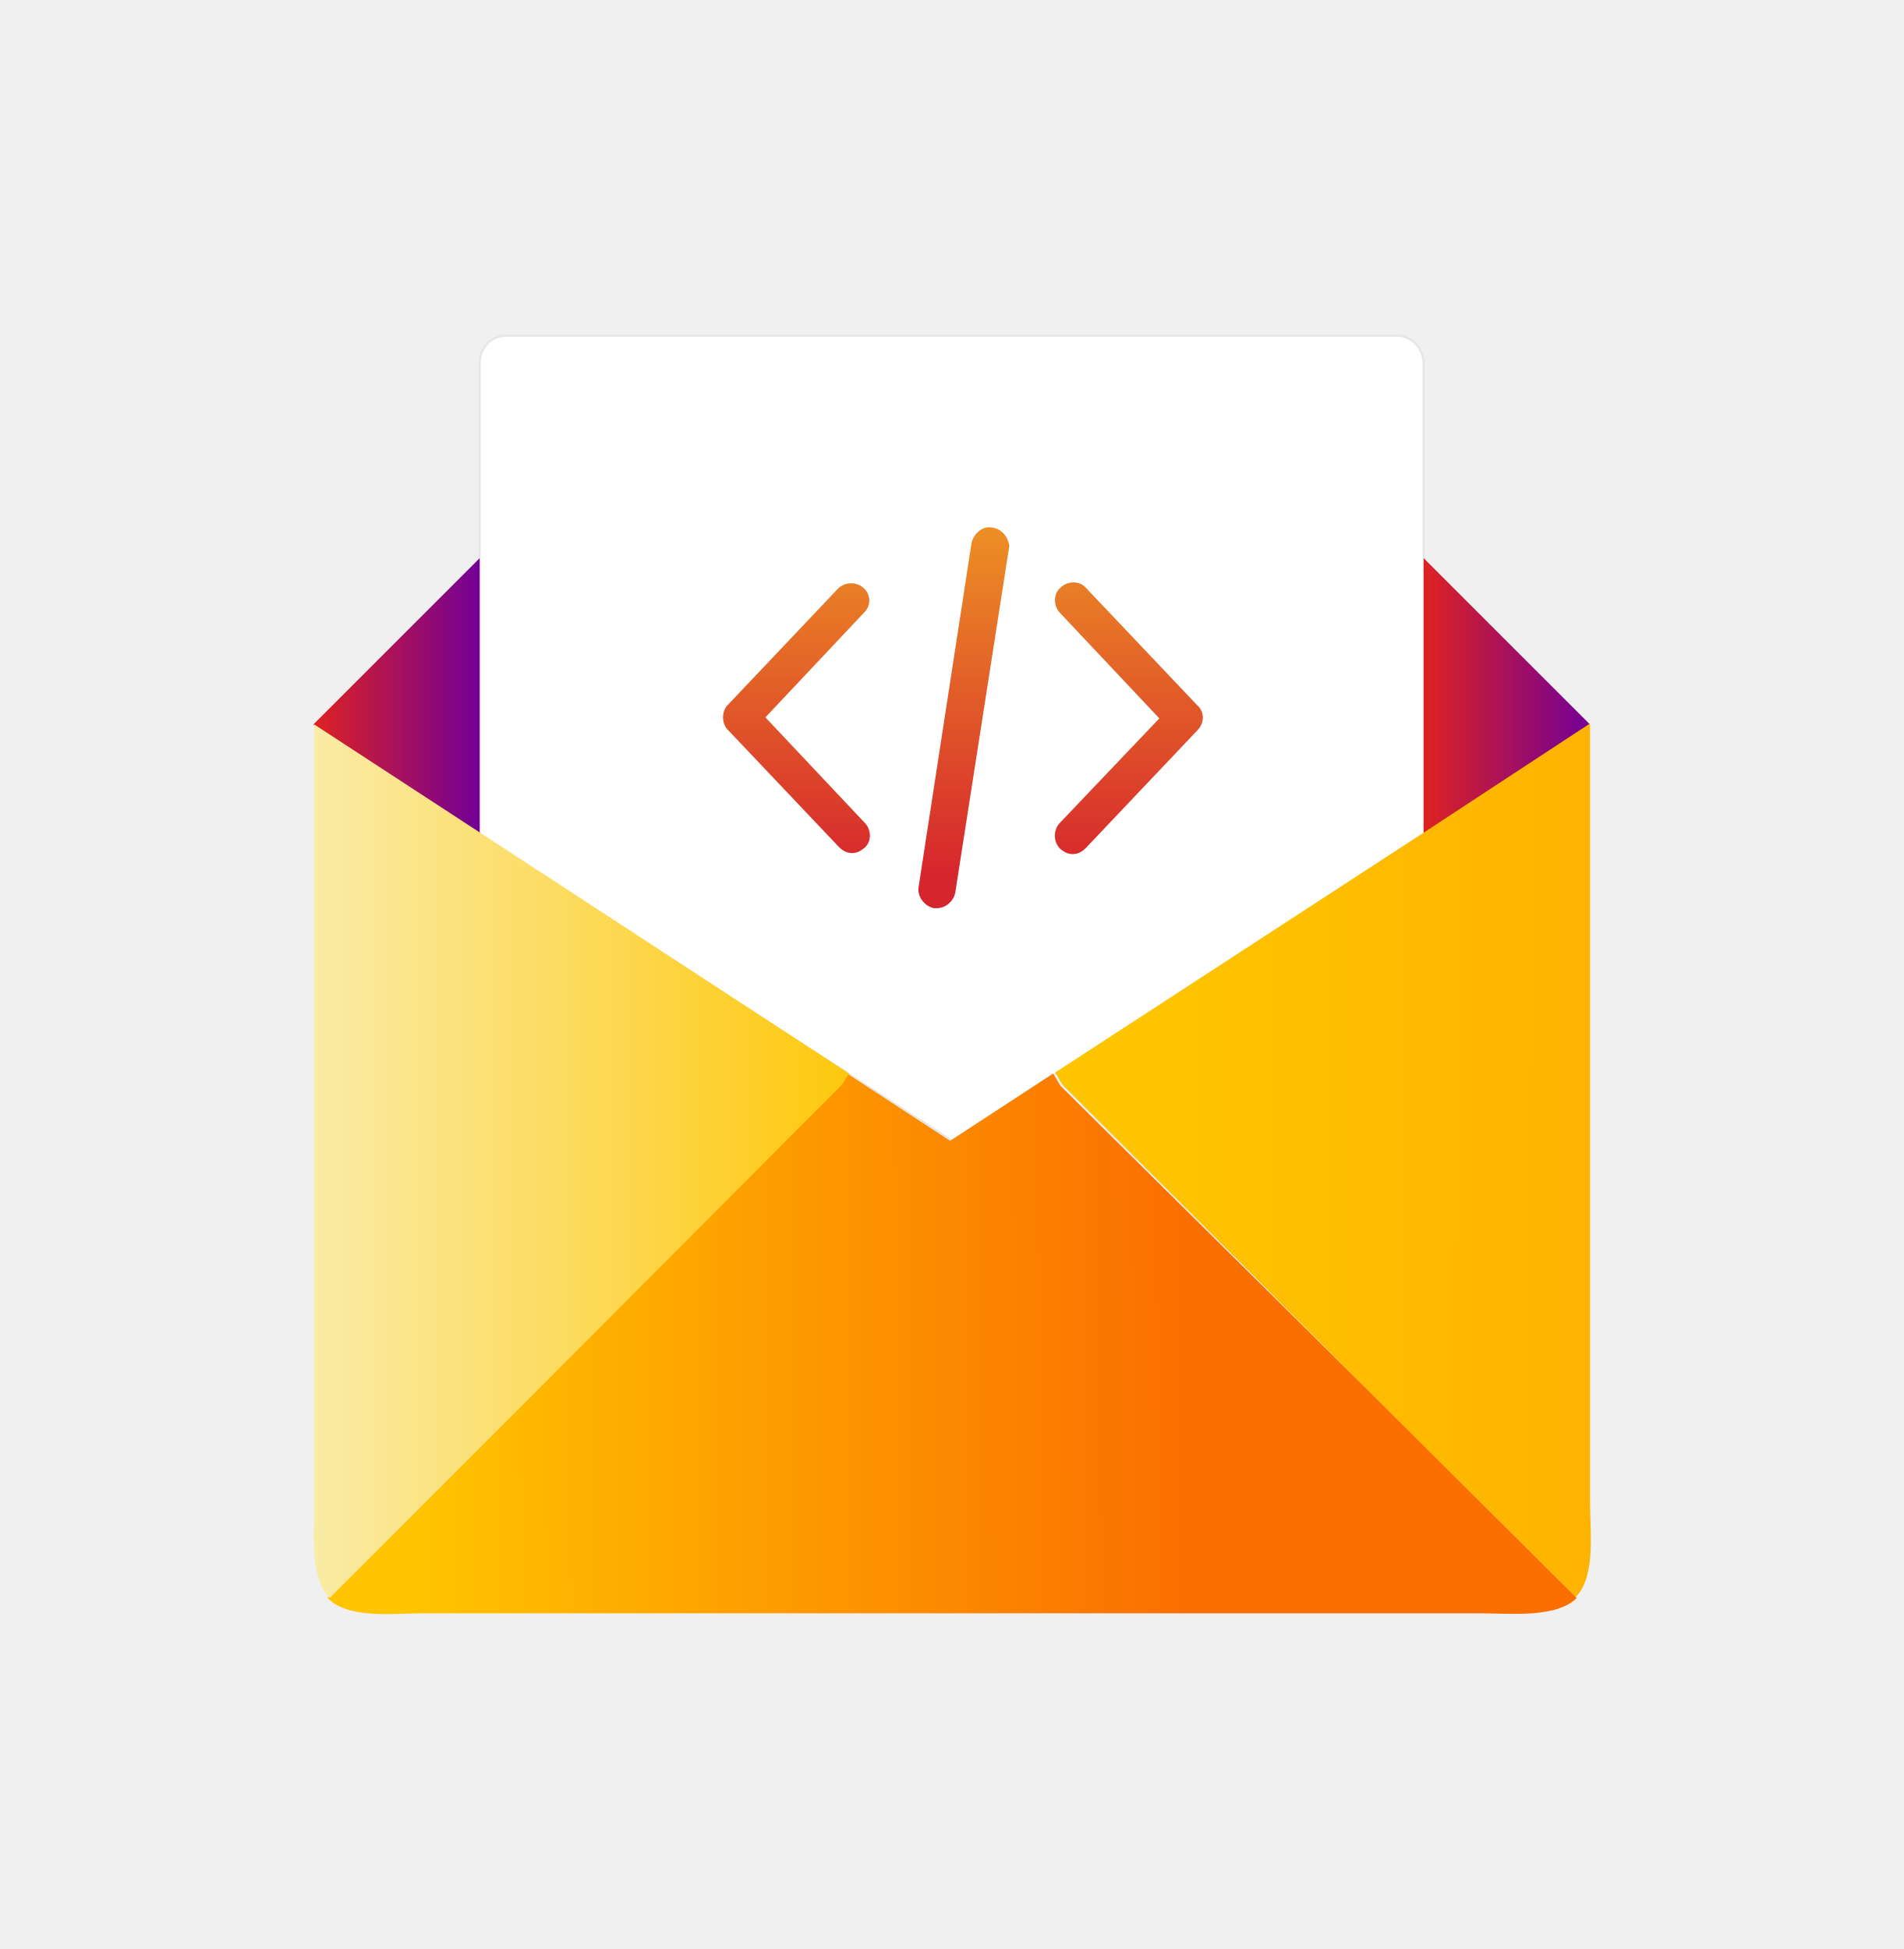
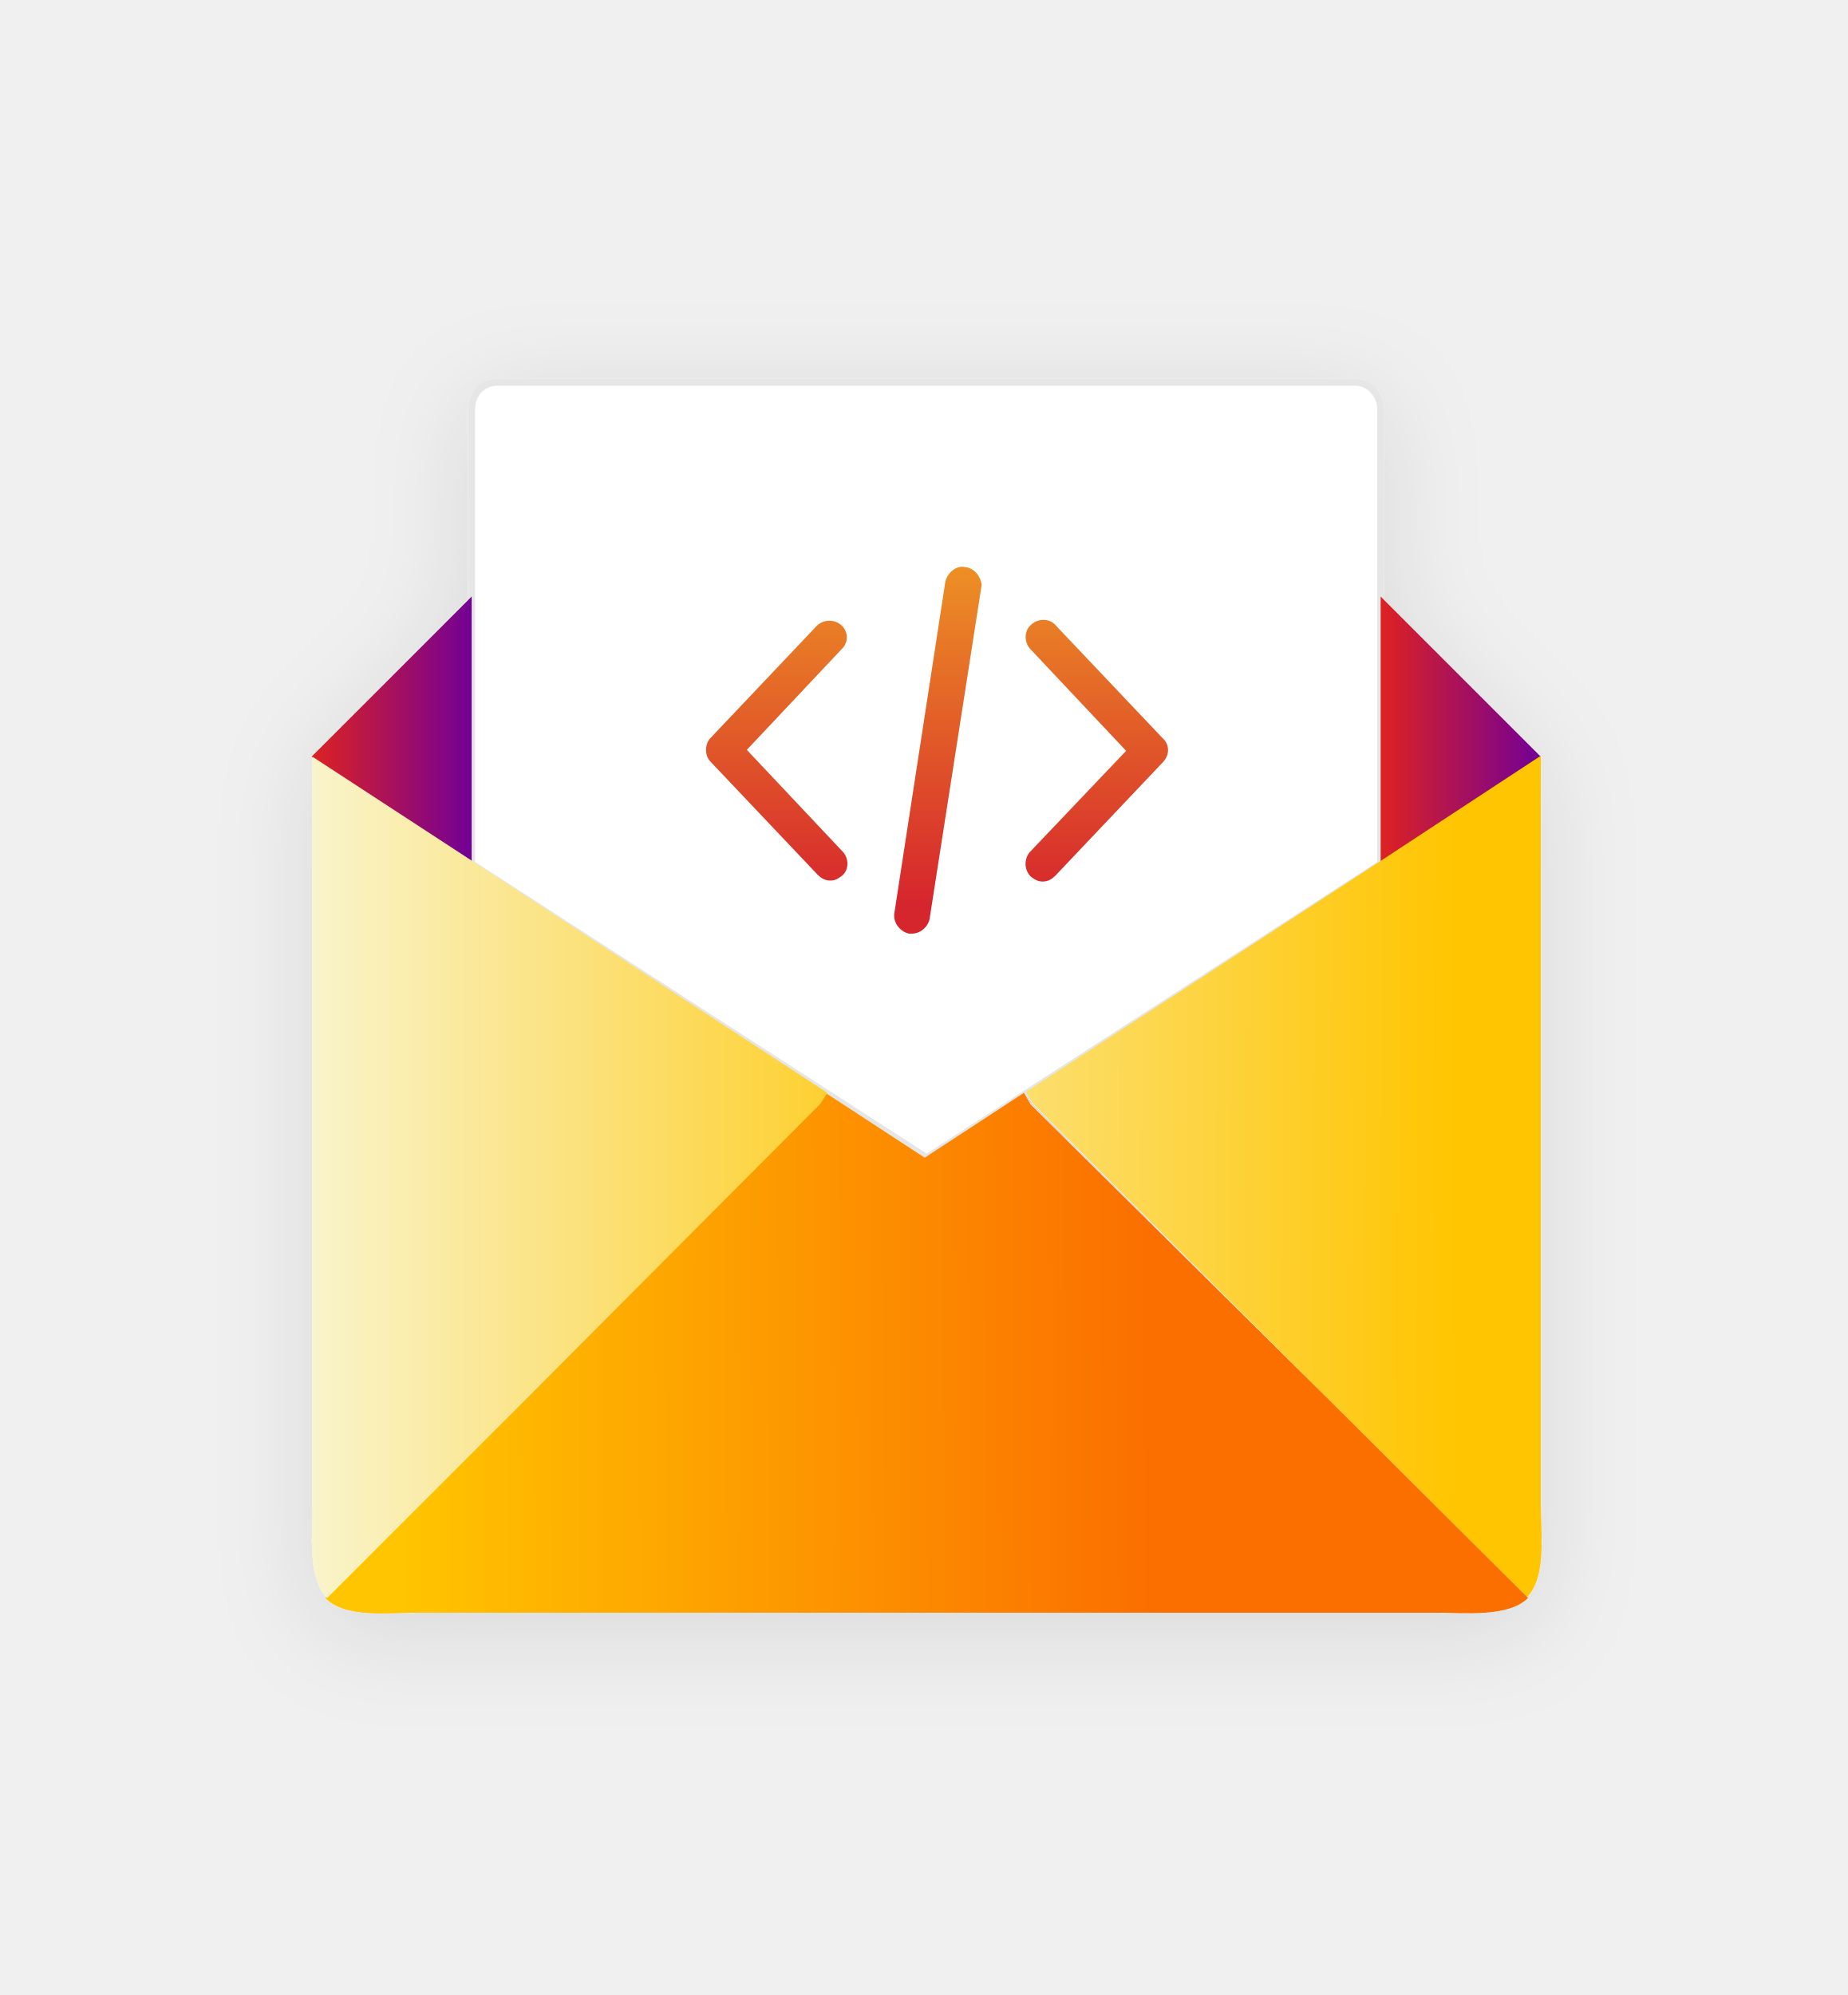
- <svg xmlns="http://www.w3.org/2000/svg" width="186.5px" height="191px" version="1.1" id="Layer_1" x="0px" y="0px" viewBox="0 0 186.5 191" style="enable-background:new 0 0 186.5 191;" xml:space="preserve">
-   <style type="text/css">
- 	.st0{fill:#FFFFFF;stroke:#E6E6E6;stroke-width:0.2;stroke-miterlimit:10;}
- 	.st1{fill:url(#SVGID_1_);}
- 	.st2{fill:url(#SVGID_00000005955030358640498520000012094927977813940622_);}
- 	.st3{fill:url(#SVGID_00000012472065242874451500000010810732737350898086_);}
- 	.st4{fill:url(#SVGID_00000059281249617683403910000001531185229554395057_);}
- 	.st5{fill:url(#SVGID_00000044145657256478277600000001375368478411140795_);}
- 	.st6{fill:url(#SVGID_00000158011223591194905210000009565064368721441942_);}
- 	.st7{fill:url(#SVGID_00000121962303523902947280000011837138839831531710_);}
- 	.st8{fill:url(#SVGID_00000023244499572130475240000005205903637312888248_);}
- </style>
-   <g>
-     <path class="st0" d="M139.5,81.9l-46.2,29.9L47,81.9V35.6c0-1.5,1.1-2.7,2.6-2.7l0,0h87.1c1.5-0.1,2.7,1.1,2.8,2.6c0,0,0,0,0,0.1   L139.5,81.9L139.5,81.9z" />
-     <linearGradient id="SVGID_1_" gradientUnits="userSpaceOnUse" x1="30.692" y1="662.837" x2="47.013" y2="662.837" gradientTransform="matrix(1 0 0 1 0 -594.5528)">
-       <stop offset="0" style="stop-color:#DD2222" />
-       <stop offset="1" style="stop-color:#720096" />
+ <svg xmlns="http://www.w3.org/2000/svg" width="188" height="203" viewBox="0 0 188 203" fill="none">
+   <g filter="url(#filter0_d_2871_6849)">
+     <path d="M140.5 87.9L94.3 117.8L48 87.9V41.6C48 40.1 49.1 38.9 50.6 38.9H137.7C139.2 38.8 140.4 40 140.5 41.5C140.5 41.5 140.5 41.5 140.5 41.6V87.9Z" fill="white" stroke="#E6E6E6" stroke-width="0.7" stroke-miterlimit="10" />
+     <path d="M48 87.9L31.7 77L48 60.7V87.9Z" fill="url(#paint0_linear_2871_6849)" />
+     <path d="M156.8 77L140.5 87.9V60.7L156.8 77Z" fill="url(#paint1_linear_2871_6849)" />
+     <path d="M140.5 87.6L156.8 76.9V153.1C156.8 156 157.4 160.5 155.4 162.5L135 142.2L105.1 112.3L104.4 111.1L140.5 87.6Z" fill="url(#paint2_linear_2871_6849)" />
+     <path d="M135.1 142.3L155.5 162.6C153.5 164.6 149 164.1 146 164.1H42.5C39.6 164.1 35.1 164.7 33.1 162.6L53.4 142.3L83.3 112.4L84 111.2L94.1 117.8L104.2 111.2L104.9 112.4L135.1 142.3Z" fill="url(#paint3_linear_2871_6849)" />
+     <path d="M84.2 111.2L83.5 112.3L53.6 142.3L33.3 162.6C31.3 160.6 31.8 156.1 31.8 153.2V77L84.2 111.2Z" fill="url(#paint4_linear_2871_6849)" />
+     <path d="M118.3 75.1L107.4 63.6C106.8 62.9 105.6 62.9 104.9 63.6C104.2 64.2 104.2 65.4 104.9 66.1L114.6 76.4L104.8 86.7C104.2 87.4 104.2 88.5 104.9 89.2C105.3 89.5 105.6 89.7 106.1 89.7C106.6 89.7 107 89.5 107.4 89.1L118.3 77.6C119.1 76.8 119 75.7 118.3 75.1Z" fill="url(#paint5_linear_2871_6849)" />
+     <path d="M85.6 63.6C84.9 63 83.8 63 83.1 63.7L72.3 75.1C71.7 75.7 71.7 76.9 72.3 77.5L83.2 89C83.6 89.4 84 89.6 84.5 89.6C85 89.6 85.3 89.4 85.7 89.1C86.4 88.5 86.4 87.4 85.8 86.7L85.7 86.6L76 76.3L85.7 66C86.4 65.3 86.3 64.2 85.6 63.6Z" fill="url(#paint6_linear_2871_6849)" />
+     <path d="M98.2 57.7C97.3 57.5 96.4 58.3 96.2 59.2L91 93C90.9 93.9 91.6 94.8 92.5 95H92.8C93.6 95 94.4 94.4 94.6 93.5L99.9 59.5C99.8 58.7 99.2 57.8 98.2 57.7Z" fill="url(#paint7_linear_2871_6849)" />
+   </g>
+   <defs>
+     <filter id="filter0_d_2871_6849" x="-9" y="-2" width="206.5" height="211" filterUnits="userSpaceOnUse" color-interpolation-filters="sRGB">
+       <feFlood flood-opacity="0" result="BackgroundImageFix" />
+       <feColorMatrix in="SourceAlpha" type="matrix" values="0 0 0 0 0 0 0 0 0 0 0 0 0 0 0 0 0 0 127 0" result="hardAlpha" />
+       <feOffset dy="2" />
+       <feGaussianBlur stdDeviation="5" />
+       <feComposite in2="hardAlpha" operator="out" />
+       <feColorMatrix type="matrix" values="0 0 0 0 0 0 0 0 0 0 0 0 0 0 0 0 0 0 0.1 0" />
+       <feBlend mode="normal" in2="BackgroundImageFix" result="effect1_dropShadow_2871_6849" />
+       <feBlend mode="normal" in="SourceGraphic" in2="effect1_dropShadow_2871_6849" result="shape" />
+     </filter>
+     <linearGradient id="paint0_linear_2871_6849" x1="31.692" y1="74.285" x2="48.013" y2="74.285" gradientUnits="userSpaceOnUse">
+       <stop stop-color="#DD2222" />
+       <stop offset="1" stop-color="#720096" />
    </linearGradient>
-     <path class="st1" d="M47,81.9L30.7,71L47,54.7V81.9z" />
-     <linearGradient id="SVGID_00000029743970363805057340000017606114171220071335_" gradientUnits="userSpaceOnUse" x1="139.5" y1="662.837" x2="155.821" y2="662.837" gradientTransform="matrix(1 0 0 1 0 -594.5528)">
-       <stop offset="0" style="stop-color:#DD2222" />
-       <stop offset="1" style="stop-color:#720096" />
+     <linearGradient id="paint1_linear_2871_6849" x1="140.499" y1="74.285" x2="156.821" y2="74.285" gradientUnits="userSpaceOnUse">
+       <stop stop-color="#DD2222" />
+       <stop offset="1" stop-color="#720096" />
    </linearGradient>
-     <path style="fill:url(#SVGID_00000029743970363805057340000017606114171220071335_);" d="M155.8,71l-16.3,10.9V54.7L155.8,71z" />
-     <linearGradient id="SVGID_00000145744662147324050730000010563028333046825149_" gradientUnits="userSpaceOnUse" x1="111.311" y1="708.038" x2="173.658" y2="708.335" gradientTransform="matrix(1 0 0 1 0 -594.5528)">
-       <stop offset="0" style="stop-color:#FFC500" />
-       <stop offset="1" style="stop-color:#FEAC00" />
+     <linearGradient id="paint2_linear_2871_6849" x1="66.218" y1="119.266" x2="148.532" y2="119.658" gradientUnits="userSpaceOnUse">
+       <stop stop-color="#F9F4CB" />
+       <stop offset="1" stop-color="#FFC500" />
    </linearGradient>
-     <path style="fill:url(#SVGID_00000145744662147324050730000010563028333046825149_);" d="M139.5,81.6l16.3-10.7v76.2   c0,2.9,0.6,7.4-1.4,9.4l-20.4-20.3l-29.9-29.9l-0.7-1.2L139.5,81.6z" />
-     <linearGradient id="SVGID_00000098195542577154747750000001271366505721688992_" gradientUnits="userSpaceOnUse" x1="116.687" y1="726.193" x2="39.656" y2="726.534" gradientTransform="matrix(1 0 0 1 0 -594.5528)">
-       <stop offset="0" style="stop-color:#FB6E00" />
-       <stop offset="0.713" style="stop-color:#FEAC00" />
-       <stop offset="1" style="stop-color:#FFC500" />
+     <linearGradient id="paint3_linear_2871_6849" x1="117.687" y1="137.64" x2="40.656" y2="137.982" gradientUnits="userSpaceOnUse">
+       <stop stop-color="#FB6E00" />
+       <stop offset="1" stop-color="#FFC500" />
    </linearGradient>
-     <path style="fill:url(#SVGID_00000098195542577154747750000001271366505721688992_);" d="M134.1,136.3l20.4,20.3   c-2,2-6.5,1.5-9.5,1.5H41.5c-2.9,0-7.4,0.6-9.4-1.5l20.3-20.3l29.9-29.9l0.7-1.2l10.1,6.6l10.1-6.6l0.7,1.2L134.1,136.3z" />
-     <linearGradient id="SVGID_00000121281193587671587190000000895229528432455062_" gradientUnits="userSpaceOnUse" x1="17.945" y1="708.339" x2="87.754" y2="708.339" gradientTransform="matrix(1 0 0 1 0 -594.5528)">
-       <stop offset="0" style="stop-color:#F9F4CB" />
-       <stop offset="1" style="stop-color:#FFC500" />
+     <linearGradient id="paint4_linear_2871_6849" x1="31.544" y1="119.786" x2="101.353" y2="119.786" gradientUnits="userSpaceOnUse">
+       <stop stop-color="#F9F4CB" />
+       <stop offset="1" stop-color="#FFC500" />
    </linearGradient>
-     <path style="fill:url(#SVGID_00000121281193587671587190000000895229528432455062_);" d="M83.2,105.2l-0.7,1.1l-29.9,30l-20.3,20.3   c-2-2-1.5-6.5-1.5-9.4V71L83.2,105.2z" />
-     <linearGradient id="SVGID_00000146458622849613039740000000579599690148092823_" gradientUnits="userSpaceOnUse" x1="-1126.739" y1="803.391" x2="-1126.739" y2="811.358" gradientTransform="matrix(5.22 0 0 5.22 5992.218 -4149.549)">
-       <stop offset="6.000000e-02" style="stop-color:#F09F23" />
-       <stop offset="1" style="stop-color:#D6262D" />
+     <linearGradient id="paint5_linear_2871_6849" x1="111.639" y1="50.152" x2="111.639" y2="91.742" gradientUnits="userSpaceOnUse">
+       <stop offset="0.06" stop-color="#F09F23" />
+       <stop offset="1" stop-color="#D6262D" />
    </linearGradient>
-     <path style="fill:url(#SVGID_00000146458622849613039740000000579599690148092823_);" d="M117.3,69.1l-10.9-11.5   c-0.6-0.7-1.8-0.7-2.5,0c-0.7,0.6-0.7,1.8,0,2.5l0,0l9.7,10.3l-9.8,10.3c-0.6,0.7-0.6,1.8,0.1,2.5c0.4,0.3,0.7,0.5,1.2,0.5   s0.9-0.2,1.3-0.6l10.9-11.5C118.1,70.8,118,69.7,117.3,69.1z" />
-     <linearGradient id="SVGID_00000164481619769065145330000005023340873652410292_" gradientUnits="userSpaceOnUse" x1="-1132.991" y1="803.391" x2="-1132.991" y2="811.358" gradientTransform="matrix(5.22 0 0 5.22 5992.218 -4149.549)">
-       <stop offset="6.000000e-02" style="stop-color:#F09F23" />
-       <stop offset="1" style="stop-color:#D6262D" />
+     <linearGradient id="paint6_linear_2871_6849" x1="79.005" y1="50.152" x2="79.005" y2="91.742" gradientUnits="userSpaceOnUse">
+       <stop offset="0.06" stop-color="#F09F23" />
+       <stop offset="1" stop-color="#D6262D" />
    </linearGradient>
-     <path style="fill:url(#SVGID_00000164481619769065145330000005023340873652410292_);" d="M84.6,57.6c-0.7-0.6-1.8-0.6-2.5,0.1   L71.3,69.1c-0.6,0.6-0.6,1.8,0,2.4L82.2,83c0.4,0.4,0.8,0.6,1.3,0.6c0.5,0,0.8-0.2,1.2-0.5c0.7-0.6,0.7-1.7,0.1-2.4l-0.1-0.1   L75,70.3L84.7,60C85.4,59.3,85.3,58.2,84.6,57.6z" />
-     <linearGradient id="SVGID_00000129190064183175390000000011611749886958966182_" gradientUnits="userSpaceOnUse" x1="-1129.858" y1="803.391" x2="-1129.858" y2="811.358" gradientTransform="matrix(5.22 0 0 5.22 5992.218 -4149.549)">
-       <stop offset="6.000000e-02" style="stop-color:#F09F23" />
-       <stop offset="1" style="stop-color:#D6262D" />
+     <linearGradient id="paint7_linear_2871_6849" x1="95.359" y1="50.152" x2="95.359" y2="91.742" gradientUnits="userSpaceOnUse">
+       <stop offset="0.06" stop-color="#F09F23" />
+       <stop offset="1" stop-color="#D6262D" />
    </linearGradient>
-     <path style="fill:url(#SVGID_00000129190064183175390000000011611749886958966182_);" d="M97.2,51.7c-0.9-0.2-1.8,0.6-2,1.5L90,87   c-0.1,0.9,0.6,1.8,1.5,2h0.3c0.8,0,1.6-0.6,1.8-1.5l5.3-34C98.8,52.7,98.2,51.8,97.2,51.7z" />
-   </g>
+   </defs>
</svg>
